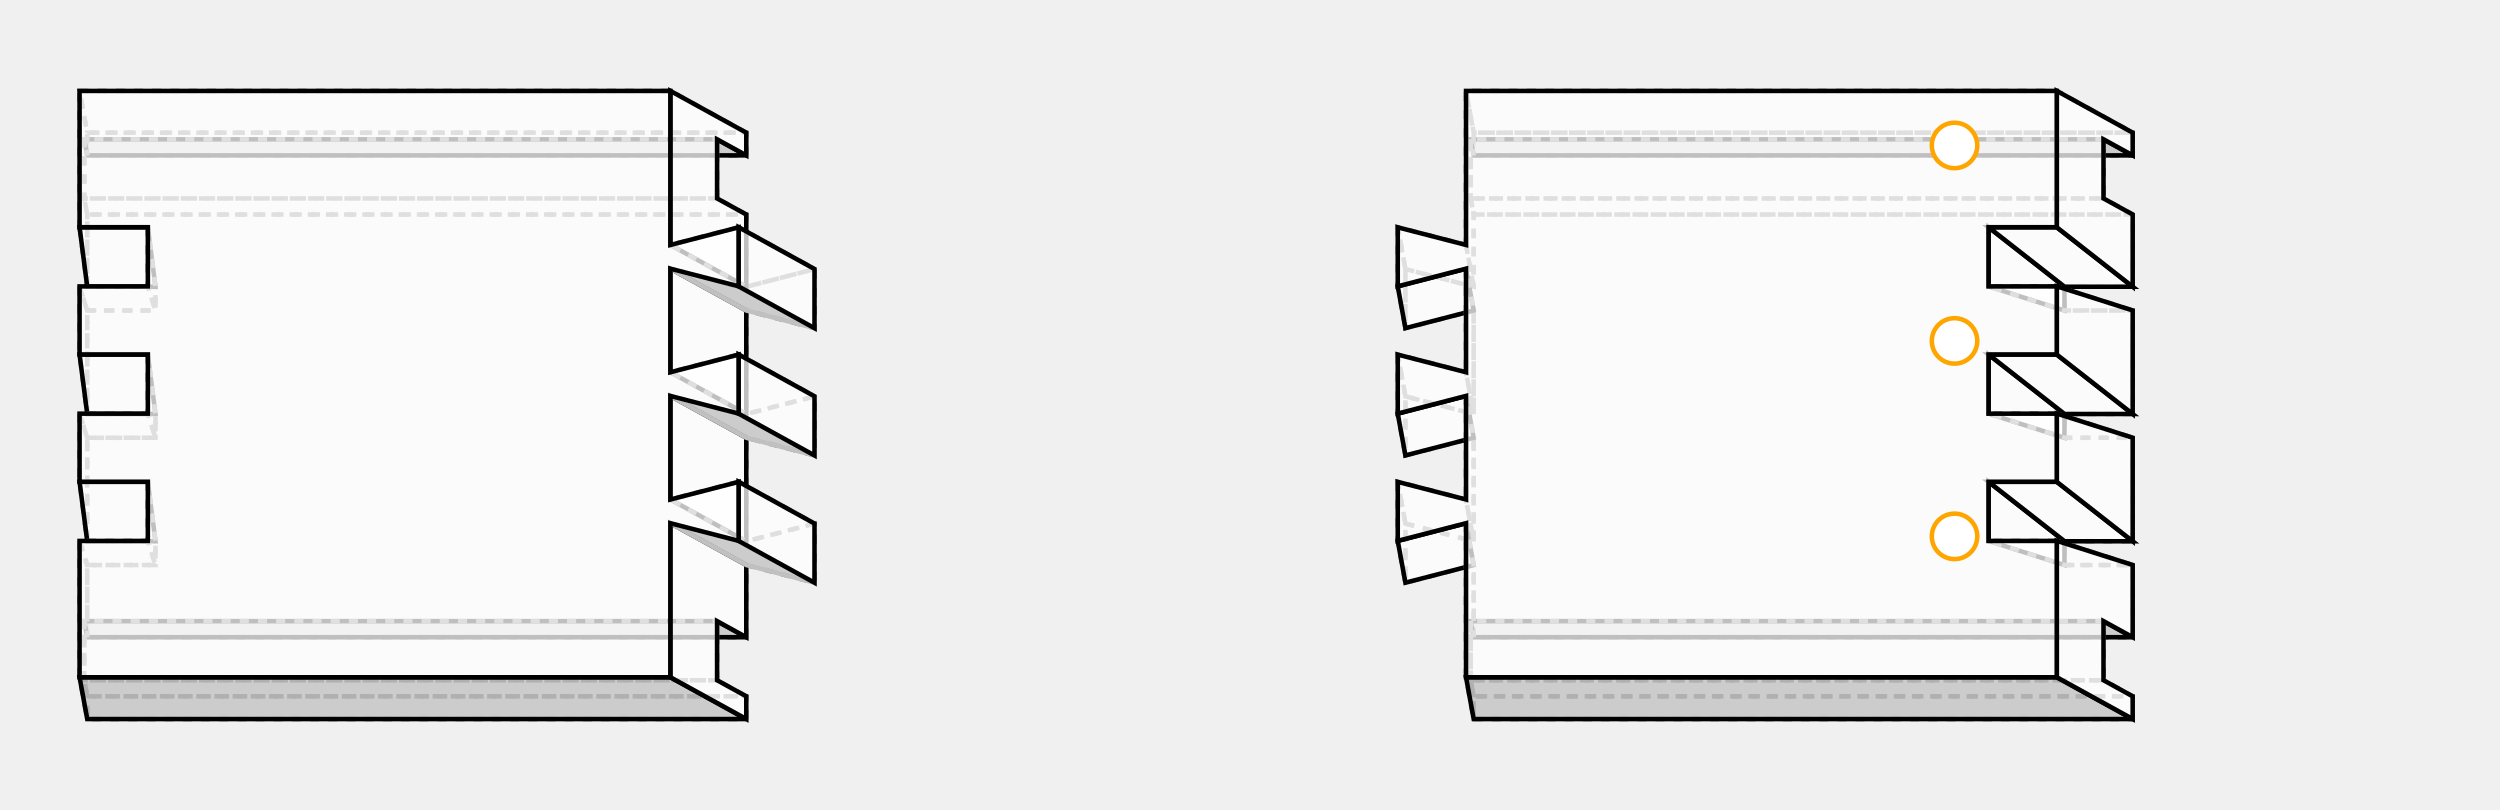
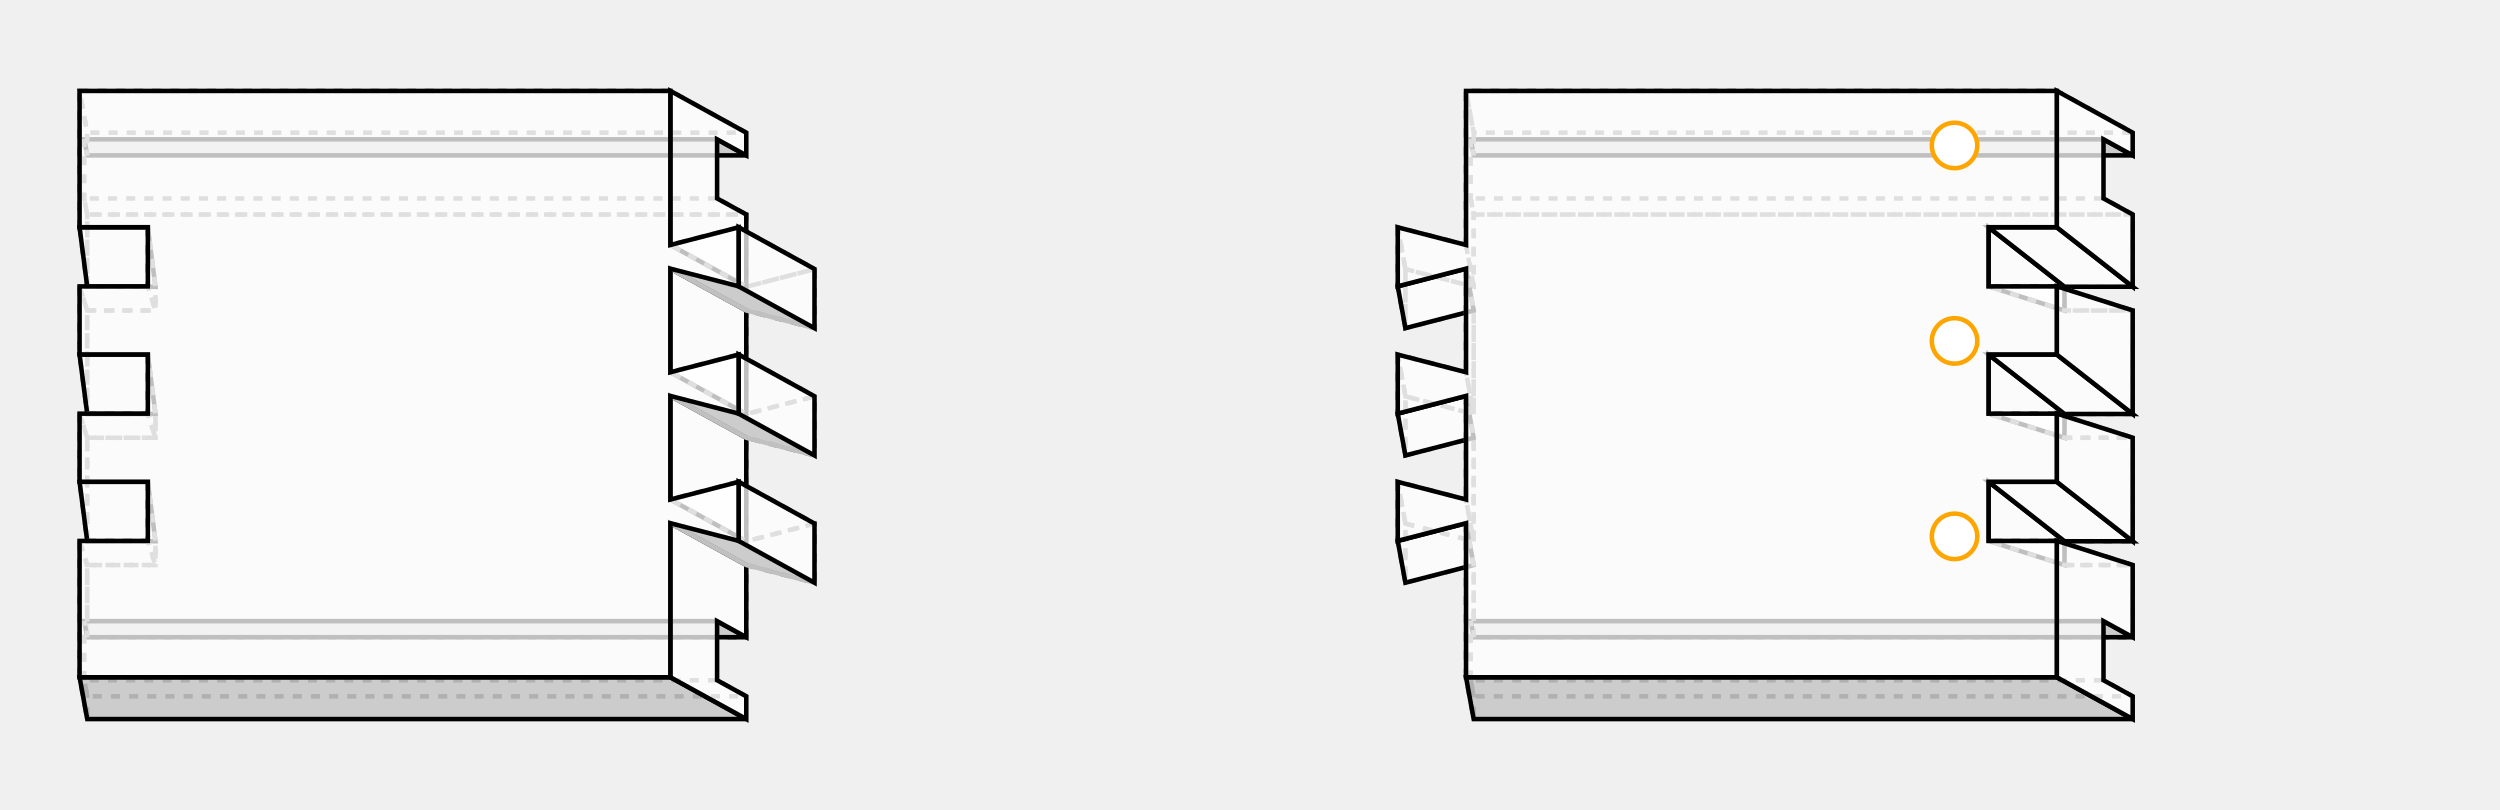
<svg xmlns="http://www.w3.org/2000/svg" width="1100" viewBox="0 0 550 178.192">
-   <polygon fill="none" stroke-width="1" stroke-dasharray="2" stroke="gray" points="164.171,34.192 164.171,29.192 19.192,29.192 19.192,34.192 164.171,34.192" />
-   <polygon fill="none" stroke-width="1" stroke-dasharray="2" stroke="gray" points="164.171,158.192 164.171,153.192 19.192,153.192 19.192,158.192 164.171,158.192" />
  <polygon fill="none" stroke-width="1" stroke-dasharray="2" stroke="gray" points="19.192,119.068 34.213,119.068 34.213,124.317 19.192,124.317 19.192,140.192 164.171,140.192 164.171,124.297 179.192,128.18 179.192,128.18 179.192,115.205 179.192,115.205 164.171,119.088 164.171,96.297 179.192,100.18 179.192,87.205 164.171,91.088 164.171,68.297 179.192,72.18 179.192,72.18 179.192,59.205 179.192,59.205 164.171,63.088 164.171,47.192 19.192,47.192 19.192,63.068 19.192,63.068 34.213,63.068 34.213,68.317 19.192,68.317 19.192,91.068 34.213,91.068 34.213,96.317 19.192,96.317 19.192,96.317 19.192,119.068" />
  <polygon fill="rgba(192,192,192,0.75)" stroke-width="1" stroke-dasharray="" stroke="black" points="157.749,30.657 164.171,34.192 19.192,34.192 18.544,30.657 157.749,30.657" />
  <polygon fill="none" stroke-width="1" stroke-dasharray="2" stroke="gray" points="157.749,43.657 18.544,43.657 19.192,47.192 164.171,47.192 157.749,43.657" />
  <polygon fill="rgba(192,192,192,0.75)" stroke-width="1" stroke-dasharray="" stroke="black" points="157.749,136.657 164.171,140.192 19.192,140.192 18.544,136.657 157.749,136.657" />
  <polygon fill="none" stroke-width="1" stroke-dasharray="2" stroke="gray" points="157.749,149.657 18.544,149.657 19.192,153.192 164.171,153.192 157.749,149.657" />
-   <polygon fill="none" stroke-width="1" stroke-dasharray="2" stroke="gray" points="157.749,43.657 157.749,30.657 18.544,30.657 18.544,43.657 157.749,43.657" />
-   <polygon fill="none" stroke-width="1" stroke-dasharray="2" stroke="gray" points="157.749,149.657 157.749,136.657 18.544,136.657 18.544,149.657 157.749,149.657" />
  <polygon fill="none" stroke-width="1" stroke-dasharray="2" stroke="gray" points="17.506,50.013 19.192,63.085 19.192,47.192 18.544,43.657 18.544,30.657 19.192,34.192 19.192,29.192 17.506,20.0 17.506,50.013" />
  <polygon fill="none" stroke-width="1" stroke-dasharray="2" stroke="gray" points="17.506,62.987 17.506,78.013 19.192,91.085 19.192,68.3 17.506,62.987" />
  <polygon fill="none" stroke-width="1" stroke-dasharray="2" stroke="gray" points="17.506,90.987 17.506,106.013 19.192,119.085 19.192,96.3 17.506,90.987" />
  <polygon fill="none" stroke-width="1" stroke-dasharray="2" stroke="gray" points="17.506,118.987 17.506,149.0 19.192,158.192 19.192,153.192 18.544,149.657 18.544,136.657 19.192,140.192 19.192,124.3 17.506,118.987" />
  <polygon fill="rgba(255,255,255,0.75)" stroke-width="1" stroke-dasharray="" stroke="black" points="17.506,50.0 32.517,50.0 34.203,63.078 19.192,63.078" />
  <polygon fill="none" stroke-width="1" stroke-dasharray="2" stroke="gray" points="19.192,68.307 34.203,68.307 32.517,63.0 17.506,63.0" />
  <polygon fill="rgba(255,255,255,0.75)" stroke-width="1" stroke-dasharray="" stroke="black" points="17.506,78.0 32.517,78.0 34.203,91.078 19.192,91.078" />
  <polygon fill="none" stroke-width="1" stroke-dasharray="2" stroke="gray" points="19.192,96.307 34.203,96.307 32.517,91.0 17.506,91.0" />
  <polygon fill="rgba(255,255,255,0.75)" stroke-width="1" stroke-dasharray="" stroke="black" points="17.506,106.0 32.517,106.0 34.203,119.078 19.192,119.078" />
  <polygon fill="none" stroke-width="1" stroke-dasharray="2" stroke="gray" points="19.192,124.307 34.203,124.307 32.517,119.0 17.506,119.0" />
  <polygon fill="none" stroke-width="1" stroke-dasharray="2" stroke="gray" points="32.517,49.993 32.517,63.007 34.203,68.32 34.203,63.065 32.517,49.993" />
  <polygon fill="none" stroke-width="1" stroke-dasharray="2" stroke="gray" points="32.517,77.993 32.517,91.007 34.203,96.32 34.203,91.065 32.517,77.993" />
  <polygon fill="none" stroke-width="1" stroke-dasharray="2" stroke="gray" points="32.517,105.993 32.517,119.007 34.203,124.32 34.203,119.065 32.517,105.993" />
  <polygon fill="none" stroke-width="1" stroke-dasharray="2" stroke="gray" points="147.473,20.0 17.506,20.0 19.192,29.192 164.171,29.192 147.473,20.0" />
  <polygon fill="rgba(192,192,192,0.75)" stroke-width="1" stroke-dasharray="" stroke="black" points="147.473,149.0 164.171,158.192 19.192,158.192 17.506,149.0 147.473,149.0" />
  <polygon fill="rgba(255,255,255,0.75)" stroke-width="1" stroke-dasharray="" stroke="black" points="164.181,63.088 147.483,53.895 147.483,20.0 164.181,29.192 164.181,34.192 157.759,30.657 157.759,43.657 164.181,47.192 164.181,63.088" />
  <polygon fill="rgba(255,255,255,0.75)" stroke-width="1" stroke-dasharray="" stroke="black" points="164.181,68.297 164.181,91.088 147.483,81.895 147.483,59.105 164.181,68.297" />
  <polygon fill="rgba(255,255,255,0.75)" stroke-width="1" stroke-dasharray="" stroke="black" points="164.181,96.297 164.181,119.088 147.483,109.895 147.483,87.105 164.181,96.297" />
  <polygon fill="rgba(255,255,255,0.75)" stroke-width="1" stroke-dasharray="" stroke="black" points="164.181,124.297 164.181,140.192 157.759,136.657 157.759,149.657 164.181,153.192 164.181,158.192 147.483,149.0 147.483,115.105 164.181,124.297" />
  <polygon fill="none" stroke-width="1" stroke-dasharray="2" stroke="gray" points="162.494,50.0 147.483,53.885 164.181,63.078 179.192,59.192" />
  <polygon fill="rgba(192,192,192,0.75)" stroke-width="1" stroke-dasharray="" stroke="silver" points="179.192,72.192 164.181,68.307 147.483,59.115 162.494,63.0" />
  <polygon fill="none" stroke-width="1" stroke-dasharray="2" stroke="gray" points="162.494,78.0 147.483,81.885 164.181,91.078 179.192,87.192" />
  <polygon fill="rgba(192,192,192,0.75)" stroke-width="1" stroke-dasharray="" stroke="silver" points="179.192,100.192 164.181,96.307 147.483,87.115 162.494,91.0" />
  <polygon fill="none" stroke-width="1" stroke-dasharray="2" stroke="gray" points="162.494,106.0 147.483,109.885 164.181,119.078 179.192,115.192" />
  <polygon fill="rgba(192,192,192,0.75)" stroke-width="1" stroke-dasharray="" stroke="silver" points="179.192,128.192 164.181,124.307 147.483,115.115 162.494,119.0" />
  <polygon fill="rgba(255,255,255,0.75)" stroke-width="1" stroke-dasharray="" stroke="black" points="179.192,59.182 179.192,72.202 162.494,63.01 162.494,49.99 179.192,59.182" />
  <polygon fill="rgba(255,255,255,0.75)" stroke-width="1" stroke-dasharray="" stroke="black" points="179.192,87.182 179.192,100.202 162.494,91.01 162.494,77.99 179.192,87.182" />
  <polygon fill="rgba(255,255,255,0.75)" stroke-width="1" stroke-dasharray="" stroke="black" points="179.192,115.182 179.192,128.202 162.494,119.01 162.494,105.99 179.192,115.182" />
  <polygon fill="rgba(255,255,255,0.75)" stroke-width="1" stroke-dasharray="" stroke="black" points="17.506,119.01 32.527,119.01 32.527,105.99 17.506,105.99 17.506,91.01 32.527,91.01 32.527,77.99 17.506,77.99 17.506,77.99 17.506,63.01 17.506,63.01 32.527,63.01 32.527,49.99 17.506,49.99 17.506,20.0 147.473,20.0 147.473,20.0 147.473,53.895 162.494,50.013 162.494,62.987 147.473,59.105 147.473,81.895 162.494,78.013 162.494,78.013 162.494,90.987 162.494,90.987 147.473,87.105 147.473,109.895 162.494,106.013 162.494,118.987 147.473,115.105 147.473,149.0 147.473,149.0 17.506,149.0 17.506,119.01" />
  <polygon fill="none" stroke-width="1" stroke-dasharray="2" stroke="gray" points="469.192,119.068 469.192,96.317 469.192,96.317 454.171,96.317 454.171,91.068 469.192,91.068 469.192,68.317 454.171,68.317 454.171,63.068 469.192,63.068 469.192,63.068 469.192,47.192 324.213,47.192 324.213,63.088 309.192,59.205 309.192,59.205 309.192,72.18 309.192,72.18 324.213,68.297 324.213,91.088 309.192,87.205 309.192,100.18 324.213,96.297 324.213,119.088 309.192,115.205 309.192,115.205 309.192,128.18 309.192,128.18 324.213,124.297 324.213,140.192 469.192,140.192 469.192,124.317 454.171,124.317 454.171,119.068 469.192,119.068" />
-   <polygon fill="none" stroke-width="1" stroke-dasharray="2" stroke="gray" points="324.213,34.192 469.192,34.192 469.192,29.192 324.213,29.192 324.213,34.192" />
-   <polygon fill="none" stroke-width="1" stroke-dasharray="2" stroke="gray" points="324.213,158.192 469.192,158.192 469.192,153.192 324.213,153.192 324.213,158.192" />
  <polygon fill="rgba(192,192,192,0.75)" stroke-width="1" stroke-dasharray="" stroke="black" points="323.565,30.657 462.77,30.657 469.192,34.192 324.213,34.192 323.565,30.657" />
  <polygon fill="none" stroke-width="1" stroke-dasharray="2" stroke="gray" points="323.565,43.657 324.213,47.192 469.192,47.192 462.77,43.657 323.565,43.657" />
  <polygon fill="rgba(192,192,192,0.75)" stroke-width="1" stroke-dasharray="" stroke="black" points="323.565,136.657 462.77,136.657 469.192,140.192 324.213,140.192 323.565,136.657" />
  <polygon fill="none" stroke-width="1" stroke-dasharray="2" stroke="gray" points="323.565,149.657 324.213,153.192 469.192,153.192 462.77,149.657 323.565,149.657" />
-   <polygon fill="none" stroke-width="1" stroke-dasharray="2" stroke="gray" points="323.565,43.657 462.77,43.657 462.77,30.657 323.565,30.657 323.565,43.657" />
-   <polygon fill="none" stroke-width="1" stroke-dasharray="2" stroke="gray" points="323.565,149.657 462.77,149.657 462.77,136.657 323.565,136.657 323.565,149.657" />
  <polygon fill="none" stroke-width="1" stroke-dasharray="2" stroke="gray" points="307.506,49.99 307.506,63.01 309.192,72.202 309.192,59.182 307.506,49.99" />
  <polygon fill="none" stroke-width="1" stroke-dasharray="2" stroke="gray" points="307.506,77.99 307.506,91.01 309.192,100.202 309.192,87.182 307.506,77.99" />
  <polygon fill="none" stroke-width="1" stroke-dasharray="2" stroke="gray" points="307.506,105.99 307.506,119.01 309.192,128.202 309.192,115.182 307.506,105.99" />
  <polygon fill="none" stroke-width="1" stroke-dasharray="2" stroke="gray" points="309.192,59.192 324.203,63.078 322.517,53.885 307.506,50.0" />
  <polygon fill="rgba(255,255,255,0.75)" stroke-width="1" stroke-dasharray="" stroke="black" points="307.506,63.0 322.517,59.115 324.203,68.307 309.192,72.192" />
  <polygon fill="none" stroke-width="1" stroke-dasharray="2" stroke="gray" points="309.192,87.192 324.203,91.078 322.517,81.885 307.506,78.0" />
  <polygon fill="rgba(255,255,255,0.75)" stroke-width="1" stroke-dasharray="" stroke="black" points="307.506,91.0 322.517,87.115 324.203,96.307 309.192,100.192" />
  <polygon fill="none" stroke-width="1" stroke-dasharray="2" stroke="gray" points="309.192,115.192 324.203,119.078 322.517,109.885 307.506,106.0" />
  <polygon fill="rgba(255,255,255,0.75)" stroke-width="1" stroke-dasharray="" stroke="black" points="307.506,119.0 322.517,115.115 324.203,124.307 309.192,128.192" />
  <polygon fill="none" stroke-width="1" stroke-dasharray="2" stroke="gray" points="322.517,53.895 324.203,63.088 324.203,47.192 323.555,43.657 323.555,30.657 324.203,34.192 324.203,29.192 322.517,20.0 322.517,53.895" />
  <polygon fill="none" stroke-width="1" stroke-dasharray="2" stroke="gray" points="322.517,59.105 322.517,81.895 324.203,91.088 324.203,68.297 322.517,59.105" />
  <polygon fill="none" stroke-width="1" stroke-dasharray="2" stroke="gray" points="322.517,87.105 322.517,109.895 324.203,119.088 324.203,96.297 322.517,87.105" />
  <polygon fill="none" stroke-width="1" stroke-dasharray="2" stroke="gray" points="322.517,115.105 322.517,149.0 324.203,158.192 324.203,153.192 323.555,149.657 323.555,136.657 324.203,140.192 324.203,124.297 322.517,115.105" />
  <polygon fill="none" stroke-width="1" stroke-dasharray="2" stroke="gray" points="322.527,20.0 324.213,29.192 469.192,29.192 452.494,20.0 322.527,20.0" />
  <polygon fill="rgba(192,192,192,0.75)" stroke-width="1" stroke-dasharray="" stroke="black" points="322.527,149.0 452.494,149.0 469.192,158.192 324.213,158.192 322.527,149.0" />
  <polygon fill="rgba(255,255,255,0.75)" stroke-width="1" stroke-dasharray="" stroke="black" points="454.181,63.065 454.181,68.32 437.483,63.007 437.483,49.993 454.181,63.065" />
  <polygon fill="rgba(255,255,255,0.75)" stroke-width="1" stroke-dasharray="" stroke="black" points="454.181,91.065 454.181,96.32 437.483,91.007 437.483,77.993 454.181,91.065" />
  <polygon fill="rgba(255,255,255,0.75)" stroke-width="1" stroke-dasharray="" stroke="black" points="454.181,119.065 454.181,124.32 437.483,119.007 437.483,105.993 454.181,119.065" />
  <polygon fill="rgba(255,255,255,0.75)" stroke-width="1" stroke-dasharray="" stroke="black" points="469.192,63.078 454.181,63.078 437.483,50.0 452.494,50.0" />
  <polygon fill="none" stroke-width="1" stroke-dasharray="2" stroke="gray" points="452.494,63.0 437.483,63.0 454.181,68.307 469.192,68.307" />
  <polygon fill="rgba(255,255,255,0.75)" stroke-width="1" stroke-dasharray="" stroke="black" points="469.192,91.078 454.181,91.078 437.483,78.0 452.494,78.0" />
  <polygon fill="none" stroke-width="1" stroke-dasharray="2" stroke="gray" points="452.494,91.0 437.483,91.0 454.181,96.307 469.192,96.307" />
  <polygon fill="rgba(255,255,255,0.75)" stroke-width="1" stroke-dasharray="" stroke="black" points="469.192,119.078 454.181,119.078 437.483,106.0 452.494,106.0" />
  <polygon fill="none" stroke-width="1" stroke-dasharray="2" stroke="gray" points="452.494,119.0 437.483,119.0 454.181,124.307 469.192,124.307" />
  <polygon fill="rgba(255,255,255,0.75)" stroke-width="1" stroke-dasharray="" stroke="black" points="469.192,63.085 452.494,50.013 452.494,20.0 469.192,29.192 469.192,34.192 462.77,30.657 462.77,43.657 469.192,47.192 469.192,63.085" />
  <polygon fill="rgba(255,255,255,0.75)" stroke-width="1" stroke-dasharray="" stroke="black" points="469.192,68.3 469.192,91.085 452.494,78.013 452.494,62.987 469.192,68.3" />
  <polygon fill="rgba(255,255,255,0.75)" stroke-width="1" stroke-dasharray="" stroke="black" points="469.192,96.3 469.192,119.085 452.494,106.013 452.494,90.987 469.192,96.3" />
  <polygon fill="rgba(255,255,255,0.75)" stroke-width="1" stroke-dasharray="" stroke="black" points="469.192,124.3 469.192,140.192 462.77,136.657 462.77,149.657 469.192,153.192 469.192,158.192 452.494,149.0 452.494,118.987 469.192,124.3" />
  <polygon fill="rgba(255,255,255,0.75)" stroke-width="1" stroke-dasharray="" stroke="black" points="452.494,119.01 452.494,149.0 322.527,149.0 322.527,149.0 322.527,115.105 307.506,118.987 307.506,106.013 322.527,109.895 322.527,87.105 307.506,90.987 307.506,90.987 307.506,78.013 307.506,78.013 322.527,81.895 322.527,59.105 307.506,62.987 307.506,50.013 322.527,53.895 322.527,20.0 322.527,20.0 452.494,20.0 452.494,49.99 437.473,49.99 437.473,63.01 452.494,63.01 452.494,63.01 452.494,77.99 452.494,77.99 437.473,77.99 437.473,91.01 452.494,91.01 452.494,105.99 437.473,105.99 437.473,119.01 452.494,119.01" />
  <circle cx="430" cy="32.0" r="5" stroke="orange" fill="white" stroke-width="1" />
  <circle cx="430" cy="75.0" r="5" stroke="orange" fill="white" stroke-width="1" />
  <circle cx="430" cy="118.0" r="5" stroke="orange" fill="white" stroke-width="1" />
</svg>
